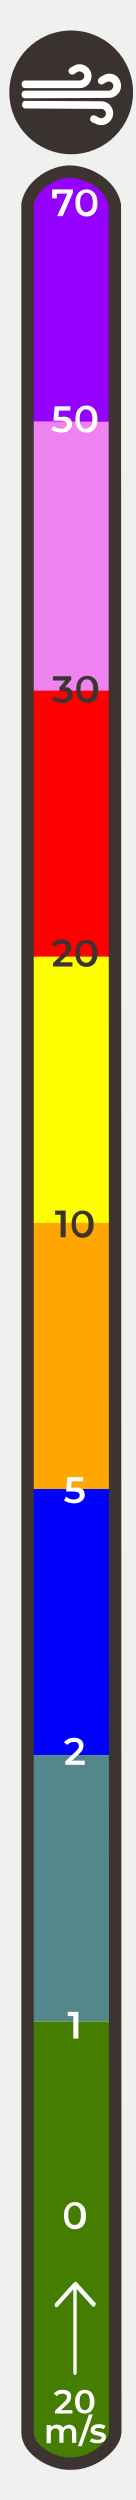
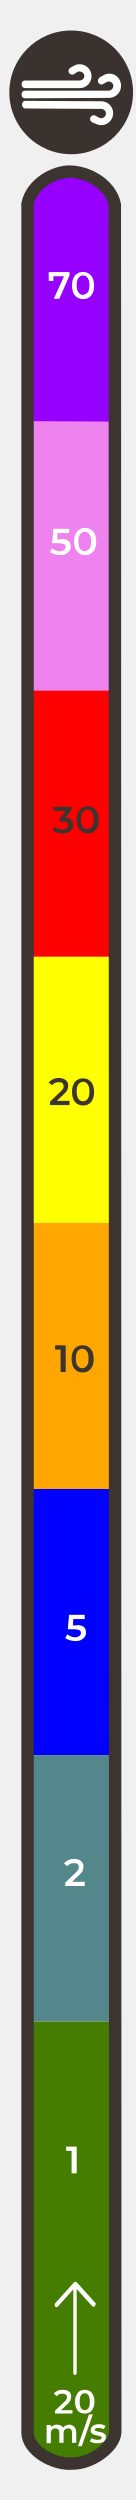
<svg xmlns="http://www.w3.org/2000/svg" xmlns:xlink="http://www.w3.org/1999/xlink" version="1.1" id="Livello_1" x="0px" y="0px" width="32px" height="590px" viewBox="0 0 32 590" style="enable-background:new 0 0 32 590;" xml:space="preserve">
  <style type="text/css">
- 	.st0{clip-path:url(#SVGID_00000180327224846628573600000006801267544173484212_);}
+ 	.st0{clip-path:url(#SVGID_00000085225212142147773620000005247027601885571511_);}
	.st1{fill:#9600FE;}
	.st2{fill:#EE82EE;}
	.st3{fill:#FF0000;}
	.st4{fill:#FFFF00;}
	.st5{fill:#FFA600;}
	.st6{fill:#0000FE;}
	.st7{fill:#54878C;}
	.st8{fill:#457D00;}
	.st9{fill:#39322E;}
	.st10{fill:none;stroke:#3C3430;stroke-width:2.932;stroke-miterlimit:9.772;}
	.st11{fill:#FFFFFF;}
	.st12{fill:#3C3430;}
</style>
  <g>
    <g>
-       <defs>
-         <path id="SVGID_1_" d="M27.2,574.1c-0.3,3.4-5.5,7.3-10.1,7.3l0,0c-4.5,0.4-10.6-3.2-10.6-7.3v-526c1-4.8,6.3-7.6,9.9-7.6l0,0     c4.2,0,9.7,2.9,10.7,7.8L27.2,574.1C27.2,574.1,27.2,574.1,27.2,574.1z" />
-       </defs>
-       <clipPath id="SVGID_00000001654759707308008090000013325779682921243023_">
-         <use xlink:href="#SVGID_1_" style="overflow:visible;" />
-       </clipPath>
-       <g style="clip-path:url(#SVGID_00000001654759707308008090000013325779682921243023_);">
-         <g>
-           <rect x="-7.4" y="37.4" class="st1" width="248.8" height="62.8" />
-           <rect x="85.2" y="7.6" transform="matrix(6.000506e-03 -1 1 6.000506e-03 -15.692 248.1951)" class="st2" width="63.7" height="248.8" />
-           <rect x="-7.4" y="163" class="st3" width="248.8" height="62.8" />
-           <rect x="-7.4" y="225.8" class="st4" width="248.8" height="62.9" />
-           <rect x="-7.4" y="288.6" class="st5" width="248.8" height="62.8" />
-           <rect x="-7.4" y="351.4" class="st6" width="248.8" height="62.8" />
-           <rect x="-7.4" y="414.2" class="st7" width="248.8" height="62.9" />
-           <rect x="-7.4" y="477.1" class="st8" width="248.8" height="107.5" />
+       <g>
+         <defs>
+           <path id="SVGID_1_" d="M27.2,574.1c-0.3,3.4-5.5,7.3-10.1,7.3l0,0c-4.5,0.4-10.6-3.2-10.6-7.3v-526c1-4.8,6.3-7.6,9.9-7.6l0,0      c4.2,0,9.7,2.9,10.7,7.8L27.2,574.1L27.2,574.1z" />
+         </defs>
+         <clipPath id="SVGID_00000150077602375932741540000011833704792509501602_">
+           <use xlink:href="#SVGID_1_" style="overflow:visible;" />
+         </clipPath>
+         <g style="clip-path:url(#SVGID_00000150077602375932741540000011833704792509501602_);">
+           <g>
+             <rect x="-7.4" y="37.4" class="st1" width="248.8" height="62.8" />
+             <rect x="85.2" y="7.5" transform="matrix(6.000398e-03 -1 1 6.000398e-03 -15.6265 248.1537)" class="st2" width="63.7" height="248.8" />
+             <rect x="-7.4" y="163" class="st3" width="248.8" height="62.8" />
+             <rect x="-7.4" y="225.8" class="st4" width="248.8" height="62.9" />
+             <rect x="-7.4" y="288.6" class="st5" width="248.8" height="62.8" />
+             <rect x="-7.4" y="351.4" class="st6" width="248.8" height="62.8" />
+             <rect x="-7.4" y="414.2" class="st7" width="248.8" height="62.9" />
+             <rect x="-7.4" y="477.1" class="st8" width="248.8" height="107.5" />
+           </g>
        </g>
      </g>
    </g>
  </g>
  <circle class="st9" cx="16.8" cy="21.8" r="14.6" />
-   <path class="st10" d="M27.2,574.1c-0.3,3.4-5.5,7.3-10.1,7.3l0,0c-4.5,0.4-10.6-3.2-10.6-7.3v-526c1-4.8,6.3-7.6,9.9-7.6l0,0  c4.2,0,9.7,2.9,10.7,7.8L27.2,574.1C27.2,574.1,27.2,574.1,27.2,574.1z" />
+   <path class="st10" d="M27.2,574.1c-0.3,3.4-5.5,7.3-10.1,7.3l0,0c-4.5,0.4-10.6-3.2-10.6-7.3v-526c1-4.8,6.3-7.6,9.9-7.6l0,0  c4.2,0,9.7,2.9,10.7,7.8L27.2,574.1L27.2,574.1z" />
  <path class="st11" d="M18.2,17c0.7-0.4,1.7,0.1,1.7,0.9c0,0.6-0.5,1.1-1.1,1.1H6c-0.7,0-0.9,0.4-0.9,0.9c0,0.4,0.2,0.9,0.9,0.9h12.8  c1.6,0,2.8-1.3,2.8-2.8c0-2.2-2.4-3.6-4.3-2.4c-0.2,0.1-0.5,0.3-0.7,0.4c-0.8,0.5-0.4,1.6,0.4,1.6c0.2,0,0.3,0,0.5-0.1  C17.7,17.3,18,17.2,18.2,17L18.2,17L18.2,17z M21.7,28.8c-0.8-0.4-0.4-1.6,0.4-1.6c0.6,0,1.1,0.7,1.8,0.7c0.6,0,1.1-0.5,1.1-1.1  s-0.5-1.1-1.1-1.1c-5.1,0-12.7-0.1-17.9-0.1c-0.5,0-0.8-0.4-0.8-0.9s0.3-0.9,0.8-0.9c5.1,0,12.7,0.1,17.9,0.1c1.6,0,2.8,1.3,2.8,2.8  c0,2.2-2.4,3.6-4.3,2.4C22.2,29.1,21.9,29,21.7,28.8L21.7,28.8L21.7,28.8z M6,23.2c-0.9,0-0.9-0.7-0.9-0.9c0-0.2,0-0.9,0.9-0.9h19.7  c0.4,0,0.9-0.4,1-0.8c0.3-1-0.8-1.7-1.6-1.2c-0.2,0.1-0.5,0.3-0.7,0.4c-0.6,0.4-1.3-0.1-1.3-0.7c0-0.3,0.2-0.6,0.4-0.8  c0.9-0.5,1.4-1,2.6-0.9c1,0.1,1.8,0.7,2.2,1.6c0.9,2.1-0.6,4.1-2.6,4.1L6,23.2L6,23.2z" />
  <g>
-     <path class="st11" d="M16.3,525.7c-0.4-0.3-0.7-0.6-0.9-1.1s-0.3-1.1-0.3-1.7c0-0.7,0.1-1.3,0.3-1.7s0.5-0.9,0.9-1.1   c0.4-0.3,0.8-0.4,1.4-0.4s1,0.1,1.4,0.4c0.4,0.3,0.7,0.6,0.9,1.1c0.2,0.5,0.3,1.1,0.3,1.7c0,0.7-0.1,1.3-0.3,1.7   c-0.2,0.5-0.5,0.9-0.9,1.1c-0.4,0.3-0.9,0.4-1.4,0.4S16.7,526,16.3,525.7z M18.7,524.5c0.3-0.4,0.4-0.9,0.4-1.7   c0-0.7-0.1-1.3-0.4-1.7c-0.3-0.4-0.6-0.6-1.1-0.6c-0.4,0-0.8,0.2-1.1,0.6c-0.3,0.4-0.4,0.9-0.4,1.7c0,0.7,0.1,1.3,0.4,1.7   c0.3,0.4,0.6,0.6,1.1,0.6C18.1,525.1,18.5,524.9,18.7,524.5z" />
+     <path class="st11" d="M18.1,506.6v6.3h-1.2v-5.3h-1.3v-1H18.1z" />
  </g>
  <g>
-     <path class="st11" d="M18.5,474.8v6.3h-1.2v-5.3H16v-1H18.5z" />
+     <path class="st11" d="M20,444.1v1h-4.6v-0.8l2.5-2.4c0.3-0.3,0.5-0.5,0.6-0.7s0.1-0.4,0.1-0.6c0-0.3-0.1-0.5-0.3-0.7   s-0.5-0.2-0.9-0.2c-0.6,0-1.1,0.2-1.5,0.7l-0.8-0.6c0.2-0.3,0.6-0.6,1-0.8c0.4-0.2,0.9-0.3,1.4-0.3c0.7,0,1.2,0.2,1.6,0.5   s0.6,0.8,0.6,1.3c0,0.3-0.1,0.7-0.2,1s-0.4,0.6-0.8,1l-1.7,1.6H20z" />
  </g>
  <g>
-     <path class="st11" d="M20,415.5v1h-4.6v-0.8l2.5-2.4c0.3-0.3,0.5-0.5,0.6-0.7s0.1-0.4,0.1-0.6c0-0.3-0.1-0.5-0.3-0.7   s-0.5-0.2-0.9-0.2c-0.6,0-1.1,0.2-1.5,0.7l-0.8-0.6c0.2-0.3,0.6-0.6,1-0.8c0.4-0.2,0.9-0.3,1.4-0.3c0.7,0,1.2,0.2,1.6,0.5   c0.4,0.3,0.6,0.8,0.6,1.3c0,0.3-0.1,0.7-0.2,1c-0.1,0.3-0.4,0.6-0.8,1l-1.7,1.6H20z" />
-   </g>
-   <g>
-     <path class="st11" d="M19.4,351.4c0.4,0.3,0.6,0.8,0.6,1.4c0,0.4-0.1,0.7-0.3,1c-0.2,0.3-0.5,0.5-0.8,0.7c-0.4,0.2-0.8,0.3-1.4,0.3   c-0.4,0-0.9-0.1-1.3-0.2c-0.4-0.1-0.8-0.3-1.1-0.5l0.5-0.9c0.2,0.2,0.5,0.3,0.8,0.5c0.3,0.1,0.7,0.2,1,0.2c0.4,0,0.7-0.1,1-0.3   s0.4-0.4,0.4-0.7c0-0.3-0.1-0.6-0.4-0.7s-0.7-0.2-1.3-0.2h-1.5l0.3-3.4h3.7v1h-2.7l-0.1,1.5h0.6C18.3,350.9,18.9,351.1,19.4,351.4z   " />
+     <path class="st11" d="M19.7,383.9c0.4,0.3,0.6,0.8,0.6,1.4c0,0.4-0.1,0.7-0.3,1c-0.2,0.3-0.5,0.5-0.8,0.7c-0.4,0.2-0.8,0.3-1.4,0.3   c-0.4,0-0.9-0.1-1.3-0.2s-0.8-0.3-1.1-0.5l0.5-0.9c0.2,0.2,0.5,0.3,0.8,0.5c0.3,0.1,0.7,0.2,1,0.2c0.4,0,0.7-0.1,1-0.3   s0.4-0.4,0.4-0.7c0-0.3-0.1-0.6-0.4-0.7s-0.7-0.2-1.3-0.2H16l0.3-3.4H20v1h-2.7l-0.1,1.5h0.6C18.6,383.4,19.2,383.6,19.7,383.9z" />
  </g>
  <g>
    <g>
-       <path class="st12" d="M17.1,227.1v1h-4.6v-0.8l2.5-2.4c0.3-0.3,0.5-0.5,0.6-0.7c0.1-0.2,0.1-0.4,0.1-0.6c0-0.3-0.1-0.5-0.3-0.7    c-0.2-0.2-0.5-0.2-0.9-0.2c-0.6,0-1.1,0.2-1.5,0.7l-0.8-0.6c0.2-0.3,0.6-0.6,1-0.8c0.4-0.2,0.9-0.3,1.4-0.3c0.7,0,1.2,0.2,1.6,0.5    c0.4,0.3,0.6,0.8,0.6,1.3c0,0.3-0.1,0.7-0.2,1s-0.4,0.6-0.8,1l-1.7,1.6H17.1z" />
-       <path class="st12" d="M19,227.8c-0.4-0.3-0.7-0.6-0.9-1.1c-0.2-0.5-0.3-1.1-0.3-1.7c0-0.7,0.1-1.3,0.3-1.7    c0.2-0.5,0.5-0.9,0.9-1.1c0.4-0.3,0.8-0.4,1.4-0.4s1,0.1,1.4,0.4c0.4,0.3,0.7,0.6,0.9,1.1c0.2,0.5,0.3,1.1,0.3,1.7    c0,0.7-0.1,1.3-0.3,1.7c-0.2,0.5-0.5,0.9-0.9,1.1c-0.4,0.3-0.9,0.4-1.4,0.4S19.4,228.1,19,227.8z M21.4,226.6    c0.3-0.4,0.4-0.9,0.4-1.7c0-0.7-0.1-1.3-0.4-1.7c-0.3-0.4-0.6-0.6-1.1-0.6c-0.4,0-0.8,0.2-1.1,0.6c-0.3,0.4-0.4,0.9-0.4,1.7    c0,0.7,0.1,1.3,0.4,1.7s0.6,0.6,1.1,0.6C20.8,227.2,21.2,227,21.4,226.6z" />
+       <path class="st12" d="M16.4,259.8v1h-4.6V260l2.5-2.4c0.3-0.3,0.5-0.5,0.6-0.7c0.1-0.2,0.1-0.4,0.1-0.6c0-0.3-0.1-0.5-0.3-0.7    s-0.5-0.2-0.9-0.2c-0.6,0-1.1,0.2-1.5,0.7l-0.8-0.6c0.2-0.3,0.6-0.6,1-0.8s0.9-0.3,1.4-0.3c0.7,0,1.2,0.2,1.6,0.5    c0.4,0.3,0.6,0.8,0.6,1.3c0,0.3-0.1,0.7-0.2,1c-0.1,0.3-0.4,0.6-0.8,1l-1.7,1.6H16.4z" />
+       <path class="st12" d="M18.2,260.5c-0.4-0.3-0.7-0.6-0.9-1.1c-0.2-0.5-0.3-1.1-0.3-1.7c0-0.7,0.1-1.3,0.3-1.7    c0.2-0.5,0.5-0.9,0.9-1.1c0.4-0.3,0.8-0.4,1.4-0.4c0.6,0,1,0.1,1.4,0.4c0.4,0.3,0.7,0.6,0.9,1.1c0.2,0.5,0.3,1.1,0.3,1.7    c0,0.7-0.1,1.3-0.3,1.7c-0.2,0.5-0.5,0.9-0.9,1.1c-0.4,0.3-0.9,0.4-1.4,0.4S18.7,260.8,18.2,260.5z M20.7,259.3    c0.3-0.4,0.4-0.9,0.4-1.7c0-0.7-0.1-1.3-0.4-1.7s-0.6-0.6-1.1-0.6c-0.4,0-0.8,0.2-1.1,0.6c-0.3,0.4-0.4,0.9-0.4,1.7    c0,0.7,0.1,1.3,0.4,1.7s0.6,0.6,1.1,0.6C20,259.9,20.5,259.7,20.7,259.3z" />
    </g>
  </g>
  <g>
    <g>
-       <path class="st12" d="M16.7,162.7c0.3,0.3,0.5,0.7,0.5,1.2c0,0.4-0.1,0.7-0.3,1c-0.2,0.3-0.5,0.5-0.8,0.7s-0.8,0.3-1.4,0.3    c-0.5,0-0.9-0.1-1.3-0.2c-0.4-0.1-0.8-0.3-1.1-0.5l0.5-0.9c0.2,0.2,0.5,0.3,0.8,0.5c0.3,0.1,0.7,0.2,1,0.2c0.4,0,0.7-0.1,1-0.3    c0.2-0.2,0.4-0.4,0.4-0.7s-0.1-0.5-0.3-0.7s-0.6-0.2-1-0.2H14v-0.8l1.4-1.7h-2.9v-1h4.3v0.8l-1.5,1.8    C16,162.1,16.4,162.3,16.7,162.7z" />
-       <path class="st12" d="M19.2,165.5c-0.4-0.3-0.7-0.6-0.9-1.1c-0.2-0.5-0.3-1.1-0.3-1.7c0-0.7,0.1-1.3,0.3-1.7    c0.2-0.5,0.5-0.9,0.9-1.1c0.4-0.3,0.8-0.4,1.4-0.4c0.5,0,1,0.1,1.4,0.4c0.4,0.3,0.7,0.6,0.9,1.1c0.2,0.5,0.3,1.1,0.3,1.7    c0,0.7-0.1,1.3-0.3,1.7c-0.2,0.5-0.5,0.9-0.9,1.1c-0.4,0.3-0.9,0.4-1.4,0.4C20.1,165.9,19.6,165.7,19.2,165.5z M21.6,164.3    c0.3-0.4,0.4-0.9,0.4-1.7c0-0.7-0.1-1.3-0.4-1.7c-0.3-0.4-0.6-0.6-1.1-0.6c-0.4,0-0.8,0.2-1.1,0.6c-0.3,0.4-0.4,0.9-0.4,1.7    c0,0.7,0.1,1.3,0.4,1.7s0.6,0.6,1.1,0.6C21,164.8,21.4,164.7,21.6,164.3z" />
+       <path class="st12" d="M16.8,193.5c0.3,0.3,0.5,0.7,0.5,1.2c0,0.4-0.1,0.7-0.3,1c-0.2,0.3-0.5,0.5-0.8,0.7s-0.8,0.3-1.4,0.3    c-0.5,0-0.9-0.1-1.3-0.2c-0.4-0.1-0.8-0.3-1.1-0.5l0.5-0.9c0.2,0.2,0.5,0.3,0.8,0.5c0.3,0.1,0.7,0.2,1,0.2c0.4,0,0.7-0.1,1-0.3    c0.2-0.2,0.4-0.4,0.4-0.7s-0.1-0.5-0.3-0.7c-0.2-0.2-0.6-0.2-1-0.2h-0.7v-0.8l1.4-1.7h-2.9v-1h4.3v0.8l-1.5,1.8    C16.1,192.9,16.5,193.1,16.8,193.5z" />
+       <path class="st12" d="M19.3,196.3c-0.4-0.3-0.7-0.6-0.9-1.1c-0.2-0.5-0.3-1.1-0.3-1.7c0-0.7,0.1-1.3,0.3-1.7    c0.2-0.5,0.5-0.9,0.9-1.1c0.4-0.3,0.8-0.4,1.4-0.4c0.5,0,1,0.1,1.4,0.4c0.4,0.3,0.7,0.6,0.9,1.1c0.2,0.5,0.3,1.1,0.3,1.7    c0,0.7-0.1,1.3-0.3,1.7c-0.2,0.5-0.5,0.9-0.9,1.1c-0.4,0.3-0.9,0.4-1.4,0.4S19.7,196.5,19.3,196.3z M21.7,195.1    c0.3-0.4,0.4-0.9,0.4-1.7c0-0.7-0.1-1.3-0.4-1.7s-0.6-0.6-1.1-0.6c-0.4,0-0.8,0.2-1.1,0.6c-0.3,0.4-0.4,0.9-0.4,1.7    c0,0.7,0.1,1.3,0.4,1.7s0.6,0.6,1.1,0.6C21.1,195.6,21.5,195.5,21.7,195.1z" />
    </g>
  </g>
  <g>
-     <path class="st11" d="M16.4,98.7c0.4,0.3,0.6,0.8,0.6,1.4c0,0.4-0.1,0.7-0.3,1c-0.2,0.3-0.5,0.5-0.8,0.7c-0.4,0.2-0.8,0.3-1.4,0.3   c-0.4,0-0.9-0.1-1.3-0.2c-0.4-0.1-0.8-0.3-1.1-0.5l0.5-0.9c0.2,0.2,0.5,0.3,0.8,0.5c0.3,0.1,0.7,0.2,1,0.2c0.4,0,0.7-0.1,1-0.3   c0.2-0.2,0.4-0.4,0.4-0.7c0-0.3-0.1-0.6-0.4-0.7s-0.7-0.2-1.3-0.2h-1.5l0.3-3.4h3.7v1h-2.7l-0.1,1.5h0.6   C15.3,98.2,16,98.4,16.4,98.7z" />
-     <path class="st11" d="M19,101.7c-0.4-0.3-0.7-0.6-0.9-1.1c-0.2-0.5-0.3-1.1-0.3-1.7c0-0.7,0.1-1.3,0.3-1.7c0.2-0.5,0.5-0.9,0.9-1.1   c0.4-0.3,0.8-0.4,1.4-0.4c0.5,0,1,0.1,1.4,0.4c0.4,0.3,0.7,0.6,0.9,1.1c0.2,0.5,0.3,1.1,0.3,1.7c0,0.7-0.1,1.3-0.3,1.7   c-0.2,0.5-0.5,0.9-0.9,1.1c-0.4,0.3-0.8,0.4-1.4,0.4C19.8,102.1,19.4,102,19,101.7z M21.4,100.6c0.3-0.4,0.4-0.9,0.4-1.7   c0-0.7-0.1-1.3-0.4-1.7c-0.3-0.4-0.6-0.6-1.1-0.6c-0.4,0-0.8,0.2-1.1,0.6c-0.3,0.4-0.4,0.9-0.4,1.7c0,0.7,0.1,1.3,0.4,1.7   c0.3,0.4,0.6,0.6,1.1,0.6C20.8,101.1,21.1,100.9,21.4,100.6z" />
+     <path class="st11" d="M16.1,127.6c0.4,0.3,0.6,0.8,0.6,1.4c0,0.4-0.1,0.7-0.3,1c-0.2,0.3-0.5,0.5-0.8,0.7c-0.4,0.2-0.8,0.3-1.4,0.3   c-0.4,0-0.9-0.1-1.3-0.2c-0.4-0.1-0.8-0.3-1.1-0.5l0.5-0.9c0.2,0.2,0.5,0.3,0.8,0.5c0.3,0.1,0.7,0.2,1,0.2c0.4,0,0.7-0.1,1-0.3   c0.2-0.2,0.4-0.4,0.4-0.7s-0.1-0.6-0.4-0.7c-0.3-0.1-0.7-0.2-1.3-0.2h-1.5l0.3-3.4h3.7v1h-2.7l-0.1,1.5h0.6   C15,127.1,15.7,127.3,16.1,127.6z" />
+     <path class="st11" d="M18.7,130.6c-0.4-0.3-0.7-0.6-0.9-1.1c-0.2-0.5-0.3-1.1-0.3-1.7c0-0.7,0.1-1.3,0.3-1.7   c0.2-0.5,0.5-0.9,0.9-1.1c0.4-0.3,0.8-0.4,1.4-0.4c0.5,0,1,0.1,1.4,0.4s0.7,0.6,0.9,1.1c0.2,0.5,0.3,1.1,0.3,1.7   c0,0.7-0.1,1.3-0.3,1.7c-0.2,0.5-0.5,0.9-0.9,1.1c-0.4,0.3-0.8,0.4-1.4,0.4S19.1,130.9,18.7,130.6z M21.1,129.5   c0.3-0.4,0.4-0.9,0.4-1.7c0-0.7-0.1-1.3-0.4-1.7c-0.3-0.4-0.6-0.6-1.1-0.6c-0.4,0-0.8,0.2-1.1,0.6c-0.3,0.4-0.4,0.9-0.4,1.7   c0,0.7,0.1,1.3,0.4,1.7s0.6,0.6,1.1,0.6C20.5,130,20.8,129.8,21.1,129.5z" />
  </g>
  <g>
-     <path class="st11" d="M17.2,44.7v0.8L14.8,51h-1.3l2.4-5.3h-2.5v1.1h-1.1v-2.1H17.2z" />
-     <path class="st11" d="M19,50.7c-0.4-0.3-0.7-0.6-0.9-1.1c-0.2-0.5-0.3-1.1-0.3-1.7c0-0.7,0.1-1.3,0.3-1.7c0.2-0.5,0.5-0.9,0.9-1.1   c0.4-0.3,0.8-0.4,1.4-0.4s1,0.1,1.4,0.4c0.4,0.3,0.7,0.6,0.9,1.1s0.3,1.1,0.3,1.7c0,0.7-0.1,1.3-0.3,1.7s-0.5,0.9-0.9,1.1   c-0.4,0.3-0.9,0.4-1.4,0.4S19.4,50.9,19,50.7z M21.5,49.5c0.3-0.4,0.4-0.9,0.4-1.7c0-0.7-0.1-1.3-0.4-1.7c-0.3-0.4-0.6-0.6-1.1-0.6   c-0.4,0-0.8,0.2-1.1,0.6c-0.3,0.4-0.4,0.9-0.4,1.7c0,0.7,0.1,1.3,0.4,1.7s0.6,0.6,1.1,0.6C20.8,50,21.2,49.8,21.5,49.5z" />
+     <path class="st11" d="M16.4,64.2V65L14,70.5h-1.3l2.4-5.3h-2.5v1.1h-1.1v-2.1H16.4z" />
+     <path class="st11" d="M18.2,70.2c-0.4-0.3-0.7-0.6-0.9-1.1C17.1,68.6,17,68,17,67.4c0-0.7,0.1-1.3,0.3-1.7c0.2-0.5,0.5-0.9,0.9-1.1   c0.4-0.3,0.8-0.4,1.4-0.4c0.6,0,1,0.1,1.4,0.4c0.4,0.3,0.7,0.6,0.9,1.1c0.2,0.5,0.3,1.1,0.3,1.7c0,0.7-0.1,1.3-0.3,1.7   c-0.2,0.4-0.5,0.9-0.9,1.1c-0.4,0.3-0.9,0.4-1.4,0.4S18.6,70.4,18.2,70.2z M20.7,69c0.3-0.4,0.4-0.9,0.4-1.7c0-0.7-0.1-1.3-0.4-1.7   S20.1,65,19.6,65c-0.4,0-0.8,0.2-1.1,0.6c-0.3,0.4-0.4,0.9-0.4,1.7c0,0.7,0.1,1.3,0.4,1.7s0.6,0.6,1.1,0.6   C20,69.5,20.4,69.3,20.7,69z" />
  </g>
  <g id="Up_Arrow_1">
    <g>
      <path class="st11" d="M22.6,543.6l-4.5-5c-0.1-0.1-0.2-0.1-0.3-0.1c-0.1,0-0.2,0.1-0.3,0.1l-4.5,5c-0.1,0.1-0.1,0.2-0.1,0.4    c0,0.3,0.2,0.5,0.4,0.5c0.1,0,0.2-0.1,0.3-0.1l3.7-4.1V560c0,0.3,0.2,0.5,0.4,0.5c0.2,0,0.4-0.2,0.4-0.5v-19.8l3.7,4.1    c0.1,0.1,0.2,0.1,0.3,0.1c0.2,0,0.4-0.2,0.4-0.5C22.7,543.8,22.6,543.7,22.6,543.6z" />
    </g>
  </g>
  <g>
-     <path class="st11" d="M17.1,568.7v0.9h-4.1v-0.7l2.2-2.1c0.3-0.2,0.4-0.4,0.5-0.6c0.1-0.2,0.1-0.4,0.1-0.5c0-0.3-0.1-0.5-0.3-0.6   c-0.2-0.1-0.4-0.2-0.8-0.2c-0.6,0-1,0.2-1.3,0.6l-0.7-0.6c0.2-0.3,0.5-0.5,0.9-0.7c0.4-0.2,0.8-0.2,1.2-0.2c0.6,0,1.1,0.1,1.5,0.4   s0.5,0.7,0.5,1.2c0,0.3-0.1,0.6-0.2,0.9s-0.4,0.6-0.7,0.9l-1.5,1.4H17.1z" />
-     <path class="st11" d="M18.8,569.3c-0.4-0.2-0.6-0.6-0.8-1c-0.2-0.4-0.3-1-0.3-1.5s0.1-1.1,0.3-1.5c0.2-0.4,0.5-0.8,0.8-1   s0.8-0.3,1.2-0.3s0.8,0.1,1.2,0.3c0.4,0.2,0.6,0.6,0.8,1c0.2,0.4,0.3,1,0.3,1.5s-0.1,1.1-0.3,1.5c-0.2,0.4-0.5,0.8-0.8,1   c-0.4,0.2-0.8,0.3-1.2,0.3S19.1,569.5,18.8,569.3z M20.9,568.3c0.2-0.3,0.3-0.8,0.3-1.5s-0.1-1.1-0.3-1.5c-0.2-0.3-0.5-0.5-0.9-0.5   c-0.4,0-0.7,0.2-0.9,0.5c-0.2,0.3-0.3,0.8-0.3,1.5s0.1,1.1,0.3,1.5c0.2,0.3,0.5,0.5,0.9,0.5C20.4,568.8,20.7,568.6,20.9,568.3z" />
-     <path class="st11" d="M17.5,572.7c0.3,0.3,0.5,0.8,0.5,1.4v2.4h-1v-2.3c0-0.4-0.1-0.7-0.2-0.8c-0.2-0.2-0.4-0.3-0.7-0.3   c-0.3,0-0.6,0.1-0.8,0.3c-0.2,0.2-0.3,0.5-0.3,0.9v2.2h-1v-2.3c0-0.4-0.1-0.7-0.2-0.8c-0.2-0.2-0.4-0.3-0.7-0.3   c-0.3,0-0.6,0.1-0.8,0.3c-0.2,0.2-0.3,0.5-0.3,1v2.2h-1v-4.3h1v0.5c0.2-0.2,0.4-0.3,0.6-0.4s0.5-0.2,0.8-0.2c0.3,0,0.6,0.1,0.9,0.2   s0.4,0.3,0.6,0.5c0.2-0.2,0.4-0.4,0.7-0.5s0.6-0.2,0.9-0.2C16.8,572.3,17.2,572.4,17.5,572.7z" />
+     <path class="st11" d="M17.1,568.7v0.9H13v-0.7l2.2-2.1c0.3-0.2,0.4-0.4,0.5-0.6c0.1-0.2,0.1-0.4,0.1-0.5c0-0.3-0.1-0.5-0.3-0.6   s-0.4-0.2-0.8-0.2c-0.6,0-1,0.2-1.3,0.6l-0.7-0.6c0.2-0.3,0.5-0.5,0.9-0.7s0.8-0.2,1.2-0.2c0.6,0,1.1,0.1,1.5,0.4s0.5,0.7,0.5,1.2   c0,0.3-0.1,0.6-0.2,0.9s-0.4,0.6-0.7,0.9l-1.5,1.4h2.7V568.7z" />
+     <path class="st11" d="M18.8,569.3c-0.4-0.2-0.6-0.6-0.8-1c-0.2-0.4-0.3-1-0.3-1.5s0.1-1.1,0.3-1.5c0.2-0.4,0.5-0.8,0.8-1   s0.8-0.3,1.2-0.3s0.8,0.1,1.2,0.3c0.4,0.2,0.6,0.6,0.8,1c0.2,0.4,0.3,1,0.3,1.5s-0.1,1.1-0.3,1.5c-0.2,0.4-0.5,0.8-0.8,1   c-0.4,0.2-0.8,0.3-1.2,0.3S19.1,569.5,18.8,569.3z M20.9,568.3c0.2-0.3,0.3-0.8,0.3-1.5s-0.1-1.1-0.3-1.5c-0.2-0.3-0.5-0.5-0.9-0.5   s-0.7,0.2-0.9,0.5c-0.2,0.3-0.3,0.8-0.3,1.5s0.1,1.1,0.3,1.5c0.2,0.3,0.5,0.5,0.9,0.5S20.7,568.6,20.9,568.3z" />
+     <path class="st11" d="M17.5,572.7c0.3,0.3,0.5,0.8,0.5,1.4v2.4h-1v-2.3c0-0.4-0.1-0.7-0.2-0.8c-0.2-0.2-0.4-0.3-0.7-0.3   c-0.3,0-0.6,0.1-0.8,0.3s-0.3,0.5-0.3,0.9v2.2h-1v-2.3c0-0.4-0.1-0.7-0.2-0.8c-0.2-0.2-0.4-0.3-0.7-0.3s-0.6,0.1-0.8,0.3   s-0.3,0.5-0.3,1v2.2h-1v-4.3h1v0.5c0.2-0.2,0.4-0.3,0.6-0.4s0.5-0.2,0.8-0.2s0.6,0.1,0.9,0.2s0.4,0.3,0.6,0.5   c0.2-0.2,0.4-0.4,0.7-0.5s0.6-0.2,0.9-0.2C16.8,572.3,17.2,572.4,17.5,572.7z" />
    <path class="st11" d="M21,569.8h0.9l-2.6,7.5h-0.9L21,569.8z" />
-     <path class="st11" d="M22,576.5c-0.3-0.1-0.6-0.2-0.8-0.3l0.4-0.8c0.2,0.1,0.4,0.2,0.7,0.3s0.5,0.1,0.8,0.1c0.6,0,0.9-0.2,0.9-0.5   c0-0.1-0.1-0.3-0.2-0.3s-0.4-0.1-0.7-0.2c-0.4-0.1-0.6-0.1-0.9-0.2c-0.2-0.1-0.4-0.2-0.6-0.4c-0.2-0.2-0.2-0.4-0.2-0.7   c0-0.4,0.2-0.7,0.5-1c0.3-0.2,0.8-0.4,1.4-0.4c0.3,0,0.6,0,0.9,0.1c0.3,0.1,0.5,0.2,0.7,0.3l-0.4,0.8c-0.4-0.2-0.8-0.3-1.2-0.3   c-0.3,0-0.5,0-0.7,0.1s-0.2,0.2-0.2,0.3c0,0.2,0.1,0.3,0.2,0.3c0.2,0.1,0.4,0.1,0.8,0.2c0.3,0.1,0.6,0.1,0.8,0.2s0.4,0.2,0.6,0.4   c0.2,0.2,0.2,0.4,0.2,0.7c0,0.4-0.2,0.7-0.5,1c-0.3,0.2-0.8,0.4-1.4,0.4C22.7,576.6,22.3,576.6,22,576.5z" />
+     <path class="st11" d="M22,576.5c-0.3-0.1-0.6-0.2-0.8-0.3l0.4-0.8c0.2,0.1,0.4,0.2,0.7,0.3s0.5,0.1,0.8,0.1c0.6,0,0.9-0.2,0.9-0.5   c0-0.1-0.1-0.3-0.2-0.3s-0.4-0.1-0.7-0.2c-0.4-0.1-0.6-0.1-0.9-0.2c-0.2-0.1-0.4-0.2-0.6-0.4s-0.2-0.4-0.2-0.7c0-0.4,0.2-0.7,0.5-1   c0.3-0.2,0.8-0.4,1.4-0.4c0.3,0,0.6,0,0.9,0.1s0.5,0.2,0.7,0.3l-0.4,0.8c-0.4-0.2-0.8-0.3-1.2-0.3c-0.3,0-0.5,0-0.7,0.1   s-0.2,0.2-0.2,0.3c0,0.2,0.1,0.3,0.2,0.3c0.2,0.1,0.4,0.1,0.8,0.2c0.3,0.1,0.6,0.1,0.8,0.2s0.4,0.2,0.6,0.4s0.2,0.4,0.2,0.7   c0,0.4-0.2,0.7-0.5,1c-0.3,0.2-0.8,0.4-1.4,0.4C22.7,576.6,22.3,576.6,22,576.5z" />
  </g>
  <g>
-     <path class="st12" d="M15.5,285.7v6.3h-1.2v-5.3H13v-1H15.5z" />
-     <path class="st12" d="M18.1,291.7c-0.4-0.3-0.7-0.6-0.9-1.1c-0.2-0.5-0.3-1.1-0.3-1.7c0-0.7,0.1-1.3,0.3-1.7   c0.2-0.5,0.5-0.9,0.9-1.1c0.4-0.3,0.8-0.4,1.4-0.4s1,0.1,1.4,0.4c0.4,0.3,0.7,0.6,0.9,1.1s0.3,1.1,0.3,1.7c0,0.7-0.1,1.3-0.3,1.7   s-0.5,0.9-0.9,1.1c-0.4,0.3-0.9,0.4-1.4,0.4S18.5,292,18.1,291.7z M20.5,290.5c0.3-0.4,0.4-0.9,0.4-1.7c0-0.7-0.1-1.3-0.4-1.7   c-0.3-0.4-0.6-0.6-1.1-0.6c-0.4,0-0.8,0.2-1.1,0.6c-0.3,0.4-0.4,0.9-0.4,1.7c0,0.7,0.1,1.3,0.4,1.7s0.6,0.6,1.1,0.6   C19.9,291.1,20.2,290.9,20.5,290.5z" />
+     <path class="st12" d="M15.5,317.5v6.3h-1.2v-5.3H13v-1H15.5z" />
+     <path class="st12" d="M18.1,323.5c-0.4-0.3-0.7-0.6-0.9-1.1c-0.2-0.5-0.3-1.1-0.3-1.7c0-0.7,0.1-1.3,0.3-1.7   c0.2-0.5,0.5-0.9,0.9-1.1c0.4-0.3,0.8-0.4,1.4-0.4s1,0.1,1.4,0.4s0.7,0.6,0.9,1.1s0.3,1.1,0.3,1.7c0,0.7-0.1,1.3-0.3,1.7   s-0.5,0.9-0.9,1.1c-0.4,0.3-0.9,0.4-1.4,0.4S18.5,323.8,18.1,323.5z M20.5,322.3c0.3-0.4,0.4-0.9,0.4-1.7c0-0.7-0.1-1.3-0.4-1.7   c-0.3-0.4-0.6-0.6-1.1-0.6c-0.4,0-0.8,0.2-1.1,0.6c-0.3,0.4-0.4,0.9-0.4,1.7c0,0.7,0.1,1.3,0.4,1.7s0.6,0.6,1.1,0.6   S20.2,322.7,20.5,322.3z" />
  </g>
</svg>
